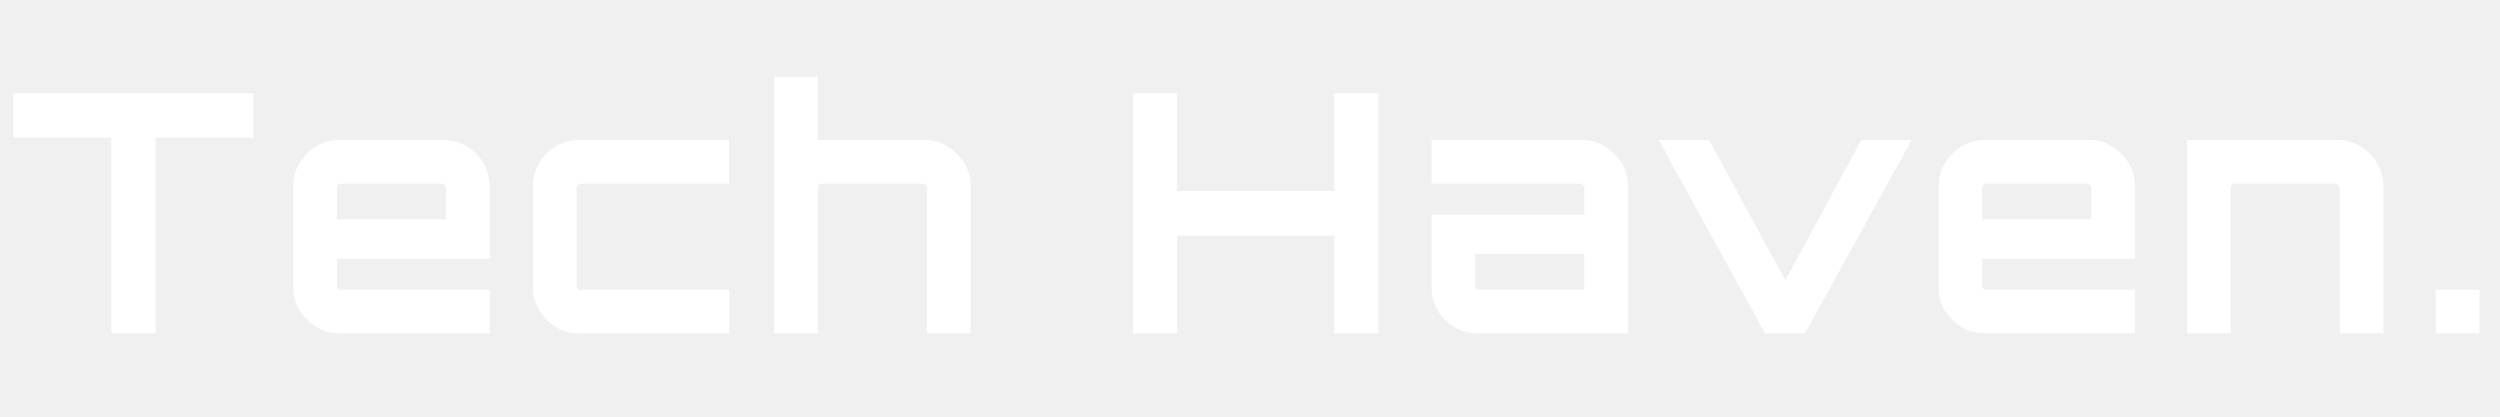
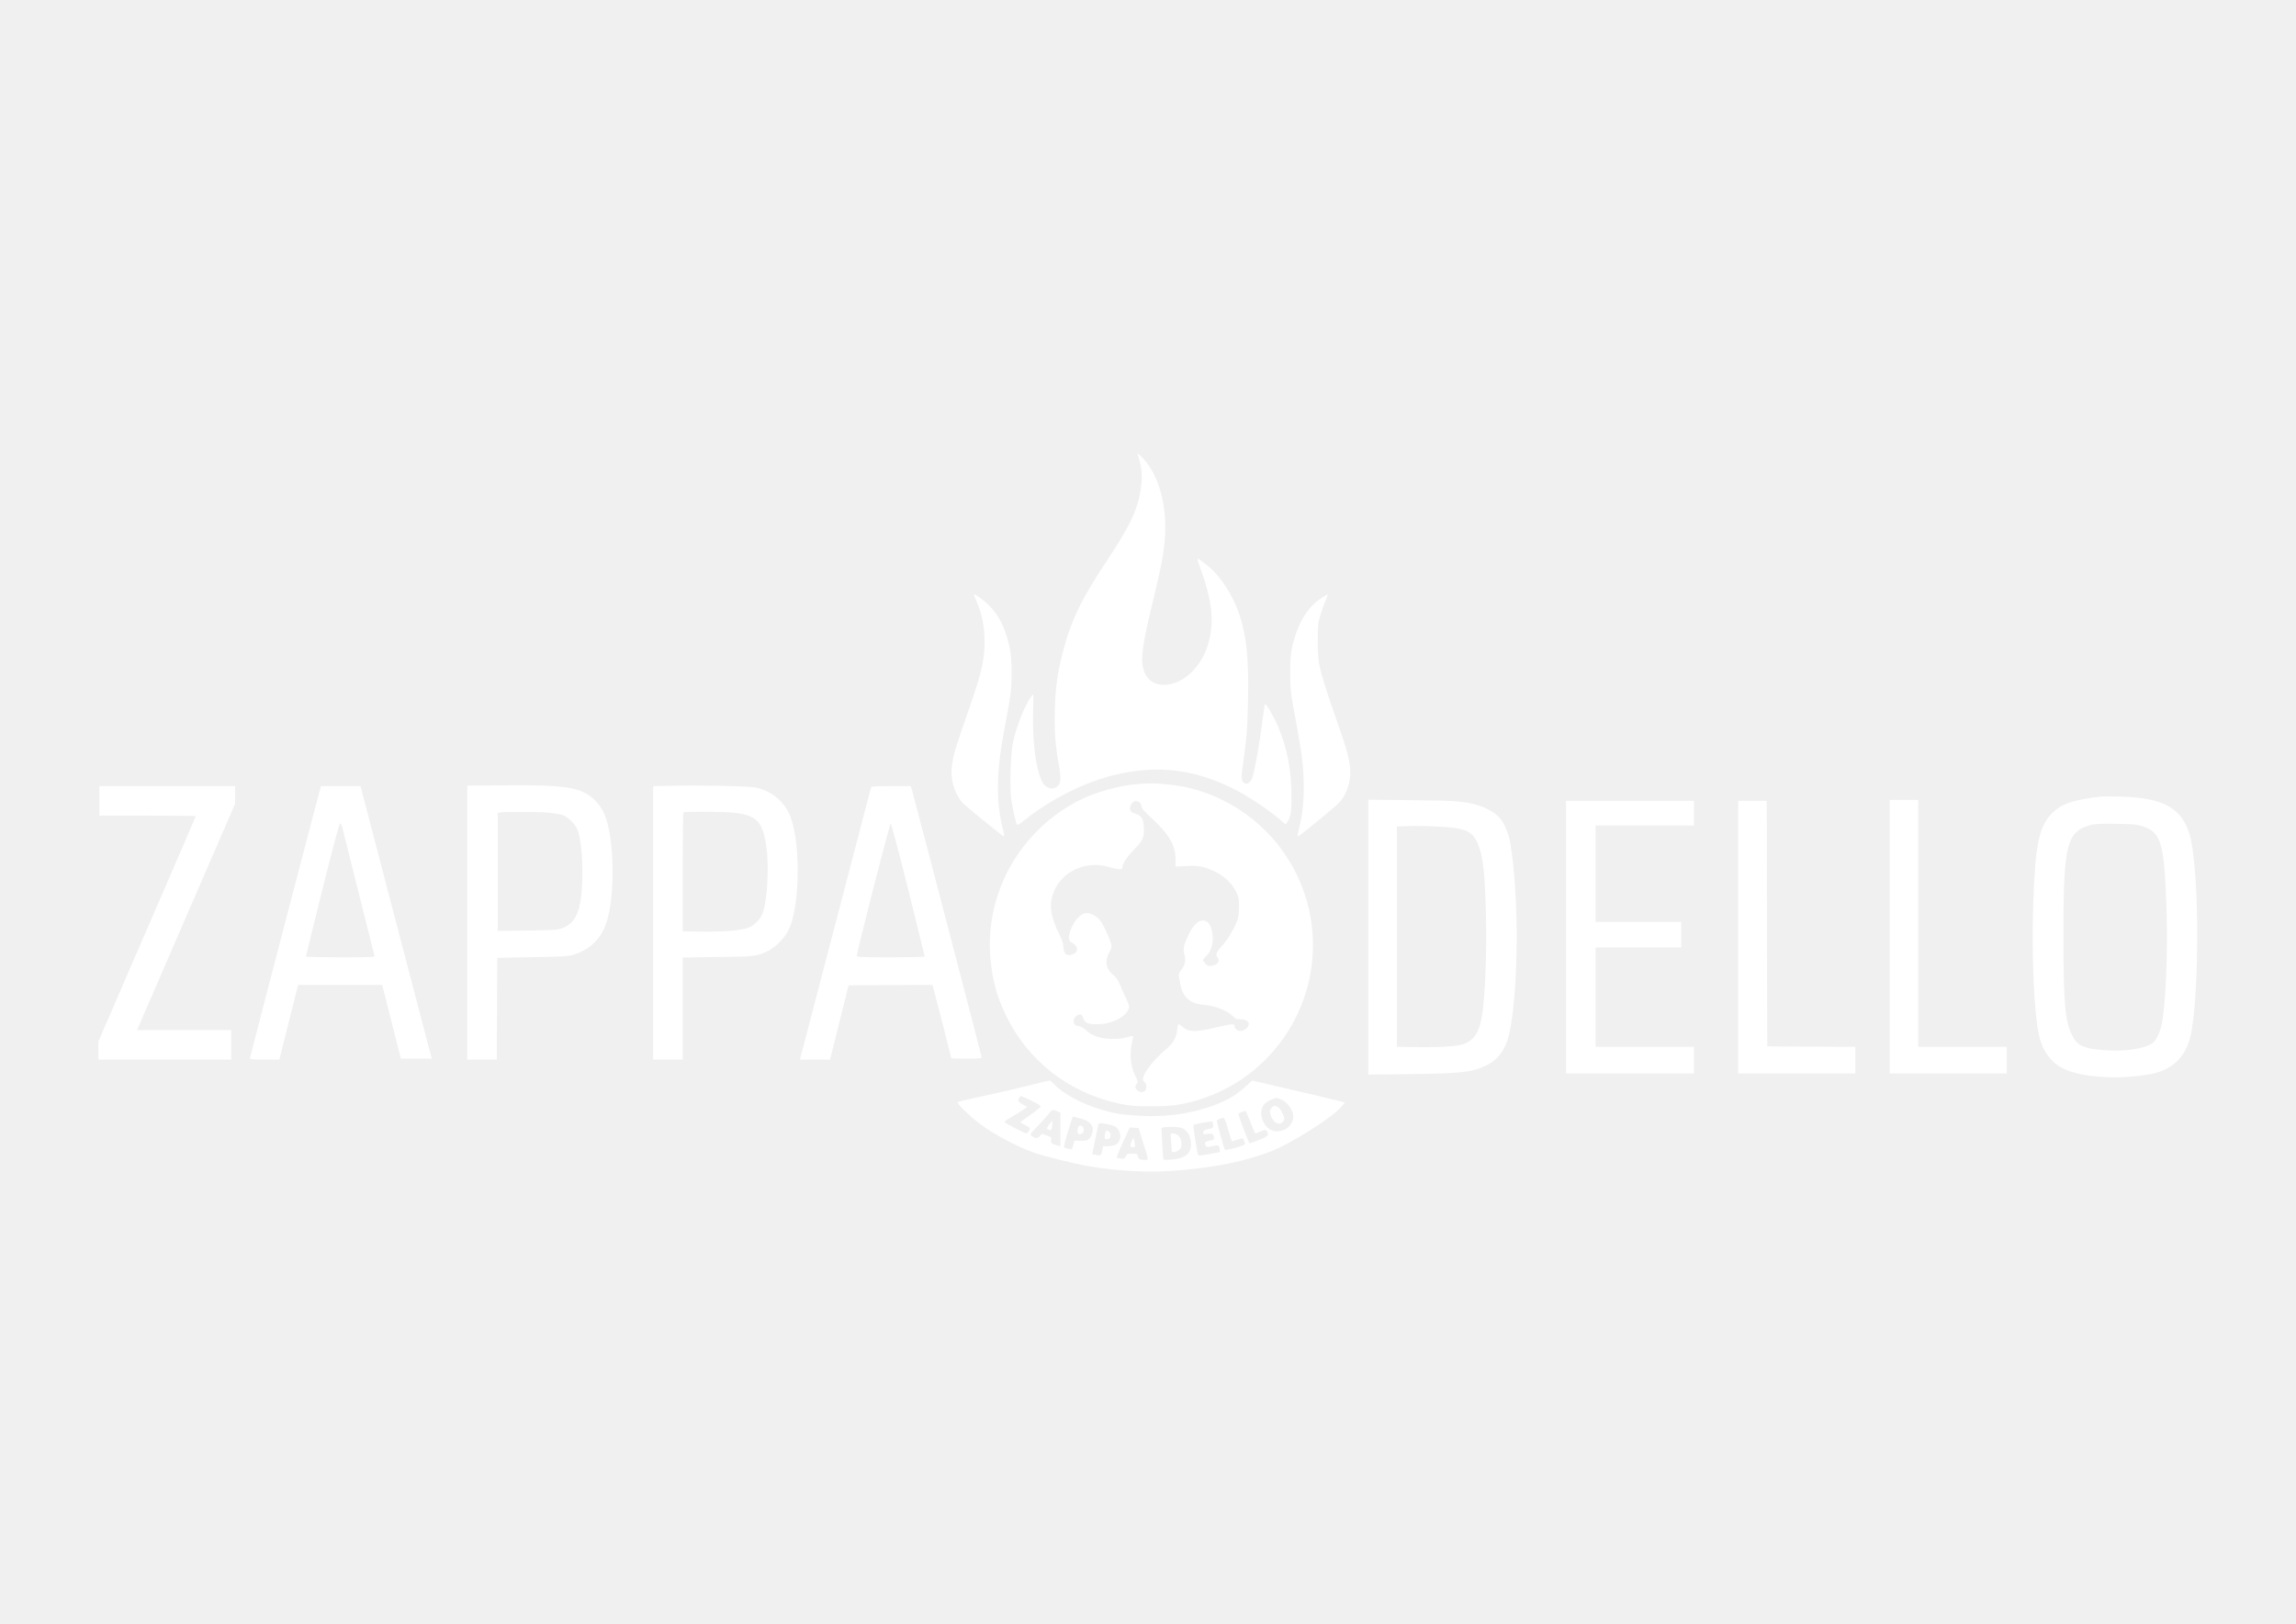
- <svg xmlns="http://www.w3.org/2000/svg" width="180" height="30" viewBox="0 0 180 30" fill="none">
-   <path d="M8.016 24V9.912H0.96V6.72H18.241V9.912H11.209V24H8.016ZM24.427 24C23.819 24 23.267 23.848 22.771 23.544C22.275 23.24 21.875 22.84 21.571 22.344C21.267 21.848 21.115 21.296 21.115 20.688V13.392C21.115 12.784 21.267 12.232 21.571 11.736C21.875 11.24 22.275 10.84 22.771 10.536C23.267 10.232 23.819 10.08 24.427 10.08H31.939C32.547 10.08 33.099 10.232 33.595 10.536C34.107 10.84 34.507 11.24 34.795 11.736C35.099 12.232 35.251 12.784 35.251 13.392V18.624H24.259V20.568C24.259 20.648 24.283 20.72 24.331 20.784C24.395 20.832 24.467 20.856 24.547 20.856H35.251V24H24.427ZM24.259 15.792H32.107V13.512C32.107 13.432 32.075 13.368 32.011 13.32C31.963 13.256 31.899 13.224 31.819 13.224H24.547C24.467 13.224 24.395 13.256 24.331 13.32C24.283 13.368 24.259 13.432 24.259 13.512V15.792ZM41.682 24C41.074 24 40.522 23.848 40.026 23.544C39.53 23.24 39.13 22.84 38.826 22.344C38.522 21.848 38.37 21.296 38.37 20.688V13.392C38.37 12.784 38.522 12.232 38.826 11.736C39.13 11.24 39.53 10.84 40.026 10.536C40.522 10.232 41.074 10.08 41.682 10.08H52.482V13.224H41.802C41.722 13.224 41.65 13.256 41.586 13.32C41.538 13.368 41.514 13.432 41.514 13.512V20.568C41.514 20.648 41.538 20.72 41.586 20.784C41.65 20.832 41.722 20.856 41.802 20.856H52.506V24H41.682ZM55.744 24V5.52H58.888V10.08H66.568C67.176 10.08 67.728 10.232 68.224 10.536C68.72 10.84 69.12 11.24 69.424 11.736C69.728 12.232 69.88 12.784 69.88 13.392V24H66.736V13.512C66.736 13.432 66.704 13.368 66.64 13.32C66.592 13.256 66.528 13.224 66.448 13.224H59.176C59.096 13.224 59.024 13.256 58.96 13.32C58.912 13.368 58.888 13.432 58.888 13.512V24H55.744ZM81.583 24V6.72H84.751V13.752H96.079V6.72H99.247V24H96.079V16.968H84.751V24H81.583ZM106.389 24C105.781 24 105.221 23.848 104.709 23.544C104.213 23.24 103.813 22.84 103.509 22.344C103.221 21.848 103.077 21.296 103.077 20.688V15.456H114.069V13.512C114.069 13.432 114.037 13.368 113.973 13.32C113.925 13.256 113.861 13.224 113.781 13.224H103.077V10.08H113.901C114.509 10.08 115.061 10.232 115.557 10.536C116.069 10.84 116.469 11.24 116.757 11.736C117.061 12.232 117.213 12.784 117.213 13.392V24H106.389ZM106.509 20.856H114.069V18.288H106.221V20.568C106.221 20.648 106.245 20.72 106.293 20.784C106.357 20.832 106.429 20.856 106.509 20.856ZM127.08 24L119.424 10.08H123.048L128.544 20.184L134.016 10.08H137.64L129.96 24H127.08ZM142.89 24C142.282 24 141.73 23.848 141.234 23.544C140.738 23.24 140.338 22.84 140.034 22.344C139.73 21.848 139.578 21.296 139.578 20.688V13.392C139.578 12.784 139.73 12.232 140.034 11.736C140.338 11.24 140.738 10.84 141.234 10.536C141.73 10.232 142.282 10.08 142.89 10.08H150.402C151.01 10.08 151.562 10.232 152.058 10.536C152.57 10.84 152.97 11.24 153.258 11.736C153.562 12.232 153.714 12.784 153.714 13.392V18.624H142.722V20.568C142.722 20.648 142.746 20.72 142.794 20.784C142.858 20.832 142.93 20.856 143.01 20.856H153.714V24H142.89ZM142.722 15.792H150.57V13.512C150.57 13.432 150.538 13.368 150.474 13.32C150.426 13.256 150.362 13.224 150.282 13.224H143.01C142.93 13.224 142.858 13.256 142.794 13.32C142.746 13.368 142.722 13.432 142.722 13.512V15.792ZM157.467 24V10.08H168.291C168.899 10.08 169.451 10.232 169.947 10.536C170.459 10.84 170.859 11.24 171.147 11.736C171.451 12.232 171.603 12.784 171.603 13.392V24H168.459V13.512C168.459 13.432 168.427 13.368 168.363 13.32C168.315 13.256 168.251 13.224 168.171 13.224H160.899C160.819 13.224 160.747 13.256 160.683 13.32C160.635 13.368 160.611 13.432 160.611 13.512V24H157.467ZM175.378 24V20.856H178.522V24H175.378Z" fill="white" />
+ <svg xmlns="http://www.w3.org/2000/svg" version="1.0" width="2334pt" height="1650pt" viewBox="0 0 2334 1650" preserveAspectRatio="xMidYMid meet">
+   <g transform="translate(0,1650) scale(0.1,-0.1)" fill="#FFFFFF" stroke="none">
+     <path d="M11564 11887 c42 -133 51 -214 36 -329 -28 -226 -106 -394 -355 -768 -255 -382 -362 -606 -445 -934 -52 -206 -71 -347 -77 -571 -6 -195 5 -355 32 -507 36 -195 33 -248 -18 -278 -33 -21 -64 -18 -105 8 -83 54 -140 391 -130 765 5 176 5 180 -13 156 -72 -95 -164 -329 -195 -494 -21 -117 -30 -432 -15 -551 13 -96 48 -254 60 -267 5 -4 32 12 62 36 283 230 643 408 969 480 406 90 765 47 1145 -138 143 -69 358 -208 477 -309 l78 -66 16 25 c35 54 43 98 43 250 1 272 -45 510 -141 730 -42 97 -119 228 -128 218 -4 -4 -15 -71 -24 -148 -28 -229 -86 -557 -106 -602 -22 -49 -51 -69 -80 -53 -31 17 -35 56 -16 185 38 258 47 371 53 660 8 420 -14 643 -87 866 -65 198 -193 394 -327 502 -116 93 -116 93 -71 -28 116 -317 142 -530 88 -740 -52 -205 -188 -371 -347 -426 -152 -52 -279 1 -318 133 -32 111 -13 254 95 698 84 348 106 459 120 620 29 338 -56 658 -221 832 -34 35 -58 55 -55 45z" />
+     <path d="M9900 10457 c0 -3 13 -36 29 -74 49 -114 72 -217 78 -349 10 -203 -20 -347 -143 -701 -153 -439 -165 -480 -181 -577 -14 -81 -15 -112 -5 -177 13 -89 53 -178 109 -240 29 -33 381 -319 418 -341 6 -4 1 33 -12 82 -68 273 -65 573 13 987 74 394 76 414 77 578 2 173 -10 260 -50 390 -41 132 -98 231 -178 310 -59 59 -155 128 -155 112z" />
+     <path d="M13434 10422 c-149 -96 -248 -266 -301 -512 -13 -64 -18 -127 -17 -255 1 -176 1 -182 68 -542 53 -284 68 -420 69 -598 1 -175 -13 -297 -47 -435 -14 -52 -19 -87 -12 -83 52 33 401 320 429 355 51 62 88 147 99 233 15 105 -8 229 -83 445 -239 689 -244 709 -243 960 0 159 3 183 27 261 14 48 38 113 52 144 14 32 24 60 22 62 -2 2 -30 -14 -63 -35z" />
+     <path d="M11543 8529 c-177 -16 -409 -82 -567 -161 -604 -304 -966 -944 -908 -1606 20 -223 62 -380 153 -572 223 -469 645 -799 1158 -907 111 -23 149 -27 321 -27 217 -1 334 17 513 75 801 261 1276 1089 1096 1914 -106 488 -434 905 -883 1124 -190 93 -362 141 -576 160 -128 12 -172 12 -307 0z m36 -179 c10 -5 22 -25 25 -44 5 -26 27 -52 98 -117 184 -169 248 -279 248 -429 l0 -68 109 6 c127 6 184 -5 291 -56 93 -43 179 -127 218 -209 24 -51 27 -70 27 -153 -1 -74 -6 -108 -23 -151 -31 -78 -97 -186 -149 -241 -55 -60 -69 -95 -48 -118 32 -35 5 -76 -58 -87 -29 -4 -40 -1 -61 20 -14 15 -26 31 -26 38 0 6 16 27 36 46 58 55 79 169 49 270 -18 61 -45 87 -90 87 -49 0 -97 -50 -145 -149 -48 -101 -55 -133 -40 -196 16 -64 7 -108 -31 -155 -22 -28 -29 -46 -26 -64 3 -14 10 -51 16 -84 24 -132 100 -198 239 -209 119 -9 250 -63 307 -127 13 -15 31 -20 67 -20 82 0 110 -54 50 -100 -44 -35 -112 -16 -112 32 0 26 -26 24 -199 -17 -205 -48 -266 -46 -333 10 -16 14 -33 25 -37 25 -5 0 -11 -25 -14 -55 -8 -78 -40 -138 -100 -187 -170 -142 -287 -312 -236 -343 20 -13 29 -54 17 -80 -14 -31 -59 -34 -88 -5 -24 24 -25 34 -5 64 14 21 13 27 -14 81 -54 106 -62 243 -24 384 6 22 4 23 -23 18 -16 -3 -47 -10 -69 -16 -56 -15 -180 -13 -240 3 -65 17 -108 39 -153 81 -24 21 -50 35 -72 37 -27 2 -35 9 -43 32 -12 35 17 79 55 84 21 3 27 -4 40 -37 20 -51 45 -61 144 -61 149 0 298 78 321 168 4 16 -5 46 -30 95 -20 40 -47 102 -62 138 -19 48 -37 75 -66 98 -77 62 -92 142 -43 231 26 48 27 54 15 98 -15 57 -83 199 -109 229 -37 42 -93 73 -133 73 -52 0 -108 -51 -149 -134 -40 -80 -45 -145 -13 -161 84 -43 82 -114 -4 -131 -45 -9 -73 22 -73 80 0 33 -13 71 -49 146 -59 120 -86 228 -77 306 24 208 197 366 417 381 61 5 95 1 182 -22 106 -27 127 -27 127 1 0 36 49 110 120 182 90 90 105 126 97 235 -5 79 -27 111 -89 128 -44 11 -61 40 -46 79 16 44 50 60 87 40z" />
+     <path d="M4750 7123 l0 -1393 150 0 150 0 2 518 3 517 355 6 c283 5 366 9 409 22 192 57 310 181 361 382 69 270 62 750 -15 992 -27 87 -70 157 -130 212 -130 119 -294 145 -902 139 l-383 -3 0 -1392z m829 1117 c52 -6 112 -15 134 -22 56 -17 130 -87 156 -148 31 -72 51 -237 51 -425 0 -371 -51 -519 -198 -576 -53 -21 -77 -23 -359 -27 l-303 -4 0 600 0 601 33 4 c68 8 396 6 486 -3z" />
+     <path d="M6788 8513 l-148 -4 0 -1389 0 -1390 150 0 150 0 0 519 0 519 353 5 c380 4 399 6 516 63 79 39 170 133 210 218 120 251 120 939 0 1182 -66 134 -187 228 -336 259 -72 16 -596 26 -895 18z m672 -273 c232 -25 295 -91 331 -350 29 -212 7 -567 -42 -680 -28 -63 -84 -117 -145 -140 -75 -28 -238 -41 -466 -39 l-198 3 0 601 c0 331 3 605 7 608 10 11 406 8 513 -3z" />
+     <path d="M1010 8360 l0 -150 490 0 c270 0 490 -2 490 -6 0 -3 -223 -519 -495 -1147 l-495 -1142 0 -92 0 -93 675 0 675 0 0 150 0 150 -479 0 -478 0 498 1150 499 1151 0 89 0 90 -690 0 -690 0 0 -150z" />
+     <path d="M3242 8433 c-66 -243 -702 -2682 -702 -2692 0 -8 44 -11 150 -11 l149 0 10 38 c6 20 44 174 86 342 42 168 80 322 86 343 l10 37 427 0 427 0 95 -375 95 -375 157 0 157 0 -43 163 c-23 89 -186 712 -362 1384 l-319 1223 -201 0 -201 0 -21 -77z m237 -340 c6 -21 80 -319 166 -663 86 -344 158 -633 161 -642 5 -17 -16 -18 -345 -18 -193 0 -351 3 -351 8 0 4 75 310 167 680 107 430 172 672 180 672 7 0 17 -17 22 -37z" />
+     <path d="M8855 8498 c-2 -7 -162 -618 -355 -1358 -193 -740 -355 -1360 -360 -1377 l-8 -33 153 0 153 0 94 378 94 377 426 3 427 2 14 -52 c18 -63 177 -686 177 -693 0 -3 70 -5 155 -5 110 0 155 3 155 11 0 11 -671 2582 -706 2707 l-15 52 -200 0 c-151 0 -201 -3 -204 -12z m378 -1040 c92 -370 167 -676 167 -680 0 -5 -155 -8 -345 -8 -301 0 -345 2 -345 15 0 40 334 1345 344 1345 6 0 80 -277 179 -672z" />
+     <path d="M21360 8404 c-298 -35 -411 -75 -510 -180 -123 -130 -162 -324 -181 -906 -18 -514 7 -1096 56 -1330 35 -168 124 -290 258 -353 190 -90 590 -111 892 -49 199 41 327 158 384 349 78 264 103 1253 45 1804 -20 197 -39 282 -79 368 -96 205 -284 287 -680 297 -82 3 -166 2 -185 0z m423 -303 c183 -60 216 -168 239 -782 18 -490 -6 -1064 -53 -1254 -16 -68 -53 -139 -84 -164 -80 -62 -287 -92 -507 -74 -203 17 -264 47 -317 156 -68 138 -85 324 -85 982 -2 950 30 1082 277 1150 40 11 101 14 257 12 180 -3 213 -6 273 -26z" />
+     <path d="M13910 6975 l0 -1397 428 5 c521 7 628 19 772 89 123 60 200 169 234 328 94 447 99 1390 10 1925 -15 93 -55 193 -101 253 -36 47 -134 108 -212 132 -151 47 -222 53 -688 57 l-443 5 0 -1397z m872 1110 c98 -16 128 -26 173 -61 72 -54 119 -215 135 -454 29 -424 22 -1005 -15 -1323 -25 -218 -77 -313 -193 -358 -66 -25 -266 -36 -529 -31 l-153 3 0 1119 0 1119 88 4 c140 7 405 -3 494 -18z" />
+     <path d="M19210 6980 l0 -1390 595 0 595 0 0 135 0 135 -450 0 -450 0 0 1255 0 1255 -145 0 -145 0 0 -1390z" />
+     <path d="M15920 6975 l0 -1385 650 0 650 0 0 135 0 135 -500 0 -500 0 0 505 0 505 435 0 435 0 0 130 0 130 -435 0 -435 0 0 490 0 490 500 0 500 0 0 125 0 125 -650 0 -650 0 0 -1385z" />
+     <path d="M17670 6975 l0 -1385 595 0 595 0 0 135 0 135 -447 2 -448 3 -3 1248 -2 1247 -145 0 -145 0 0 -1385z" />
+     <path d="M10450 5465 c-113 -29 -317 -76 -455 -105 -137 -29 -254 -57 -260 -62 -13 -12 130 -149 237 -229 134 -100 367 -222 538 -284 98 -35 395 -109 540 -135 290 -51 601 -69 860 -51 426 31 756 97 1025 205 188 76 574 317 679 425 33 33 57 63 54 66 -4 4 -350 87 -876 208 l-63 14 -66 -59 c-113 -103 -216 -159 -396 -217 -220 -70 -444 -96 -693 -81 -186 12 -240 21 -375 61 -201 59 -394 163 -482 258 -21 23 -43 40 -50 39 -7 0 -104 -25 -217 -53z m34 -151 c53 -26 96 -52 96 -59 0 -6 -44 -43 -97 -80 -54 -38 -102 -72 -107 -76 -5 -4 15 -19 43 -33 28 -15 51 -28 51 -31 0 -14 -25 -55 -34 -55 -18 0 -220 104 -223 115 -2 6 18 22 45 37 26 15 78 47 116 71 l69 45 -47 27 c-25 15 -46 31 -46 37 0 15 20 48 29 48 5 0 52 -21 105 -46z m2552 5 c49 -23 98 -89 108 -145 26 -135 -160 -230 -260 -133 -72 69 -84 183 -27 241 28 27 90 57 122 58 8 0 34 -9 57 -21z m-2291 -113 l35 -15 0 -171 0 -171 -22 6 c-70 20 -79 27 -73 56 5 23 3 30 -12 35 -10 3 -32 12 -50 19 -30 13 -33 13 -52 -11 -21 -27 -48 -26 -85 1 -18 14 -15 19 60 97 44 46 95 102 113 126 39 47 39 47 86 28z m1966 -111 c24 -63 47 -115 50 -115 4 0 29 9 55 21 46 19 49 19 62 2 26 -37 11 -54 -78 -89 -47 -18 -90 -33 -96 -34 -10 0 -114 274 -114 299 0 7 46 26 71 30 3 1 26 -51 50 -114z m-1699 29 c28 -9 58 -28 74 -47 22 -26 25 -38 21 -75 -3 -30 -13 -53 -31 -71 -23 -23 -34 -26 -90 -25 l-64 1 -12 -45 c-11 -44 -11 -44 -47 -39 -20 4 -40 10 -45 15 -6 6 10 71 38 161 l48 152 31 -6 c16 -4 51 -13 77 -21z m1458 -56 c25 -88 51 -168 53 -168 1 0 24 7 51 15 64 20 62 20 75 -16 10 -29 9 -31 -22 -43 -62 -25 -168 -49 -176 -40 -8 8 -81 275 -81 294 0 8 45 28 67 29 7 1 22 -32 33 -71z m-137 -4 c2 -26 -1 -29 -48 -39 -40 -9 -51 -15 -53 -34 -3 -21 -1 -22 43 -15 51 7 65 -2 65 -42 0 -18 -8 -23 -45 -28 -46 -7 -56 -23 -36 -55 7 -11 18 -11 66 0 48 11 58 10 66 -2 8 -12 13 -59 7 -59 -2 0 -50 -9 -107 -20 -68 -14 -107 -17 -111 -10 -9 14 -54 300 -48 305 10 10 183 42 191 35 4 -4 9 -20 10 -36z m-1009 -8 c78 -32 87 -154 15 -191 -15 -8 -50 -15 -77 -15 l-49 0 -9 -47 c-10 -51 -15 -53 -80 -38 l-21 5 28 137 c16 76 31 147 34 159 4 19 9 20 65 13 33 -5 75 -15 94 -23z m715 -35 c41 -29 62 -71 67 -135 10 -105 -53 -160 -197 -172 -45 -4 -79 -3 -82 3 -3 5 -9 80 -13 165 l-7 156 29 5 c16 3 61 4 100 3 55 -2 79 -8 103 -25z m-421 -126 c64 -204 63 -187 6 -183 -44 3 -48 6 -56 33 -7 28 -10 30 -59 30 -46 0 -52 -3 -66 -29 -13 -24 -19 -27 -45 -22 -17 3 -36 6 -43 6 -8 0 14 60 58 155 l72 156 45 -3 44 -3 44 -140z" />
+     <path d="M12927 5242 c-20 -21 -21 -49 -6 -89 26 -71 93 -97 124 -49 15 23 15 28 -6 76 -32 75 -78 100 -112 62z" />
+     <path d="M10665 5070 c-30 -44 -30 -44 2 -54 19 -6 22 -2 29 39 3 25 4 48 2 51 -3 2 -18 -14 -33 -36z" />
+     <path d="M10955 5024 c-7 -42 4 -59 34 -49 43 13 35 85 -9 85 -13 0 -20 -11 -25 -36z" />
+     <path d="M11236 4988 c-3 -13 -6 -33 -6 -46 0 -20 4 -23 28 -20 22 2 28 9 30 33 3 19 -2 33 -14 42 -25 18 -31 16 -38 -9z" />
+     <path d="M11904 4919 c3 -34 6 -77 6 -95 0 -29 3 -34 24 -34 13 0 35 9 50 21 20 16 26 29 26 59 0 70 -34 110 -92 110 -20 0 -20 -4 -14 -61z" />
+     <path d="M11502 4897 c-17 -48 -15 -57 14 -57 24 0 26 3 20 31 -3 17 -6 38 -6 45 0 25 -16 14 -28 -19z" />
+   </g>
</svg>
